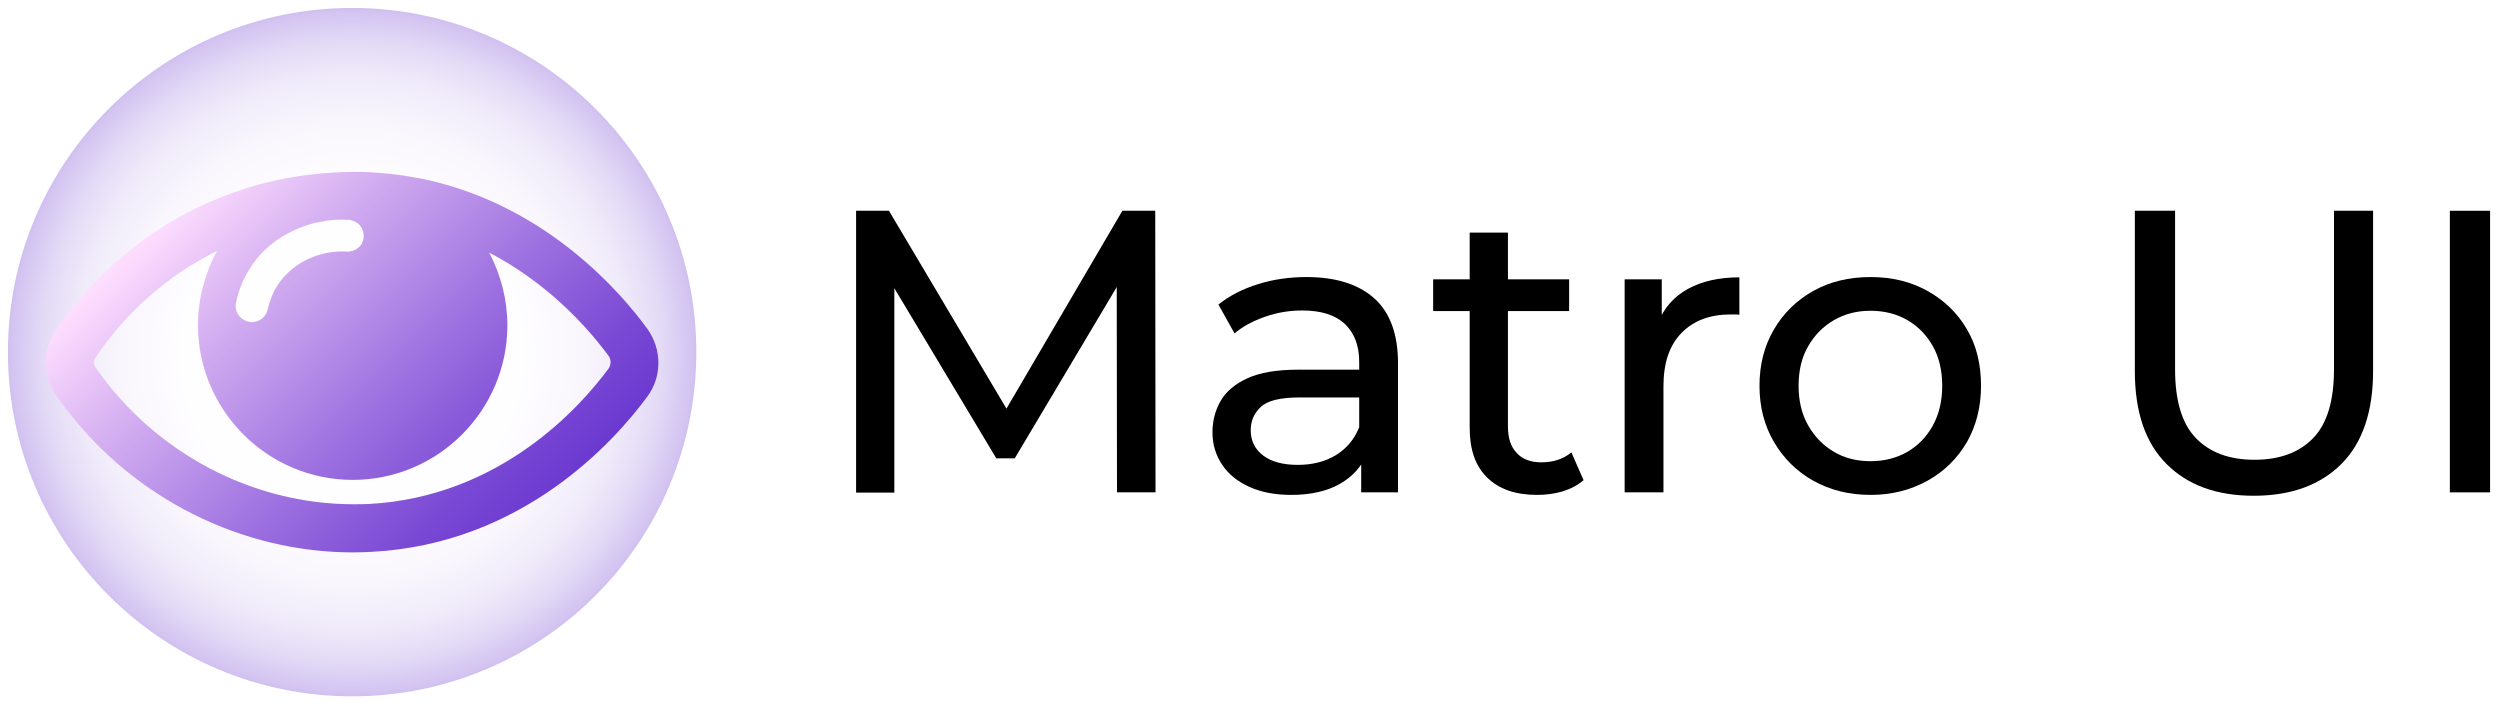
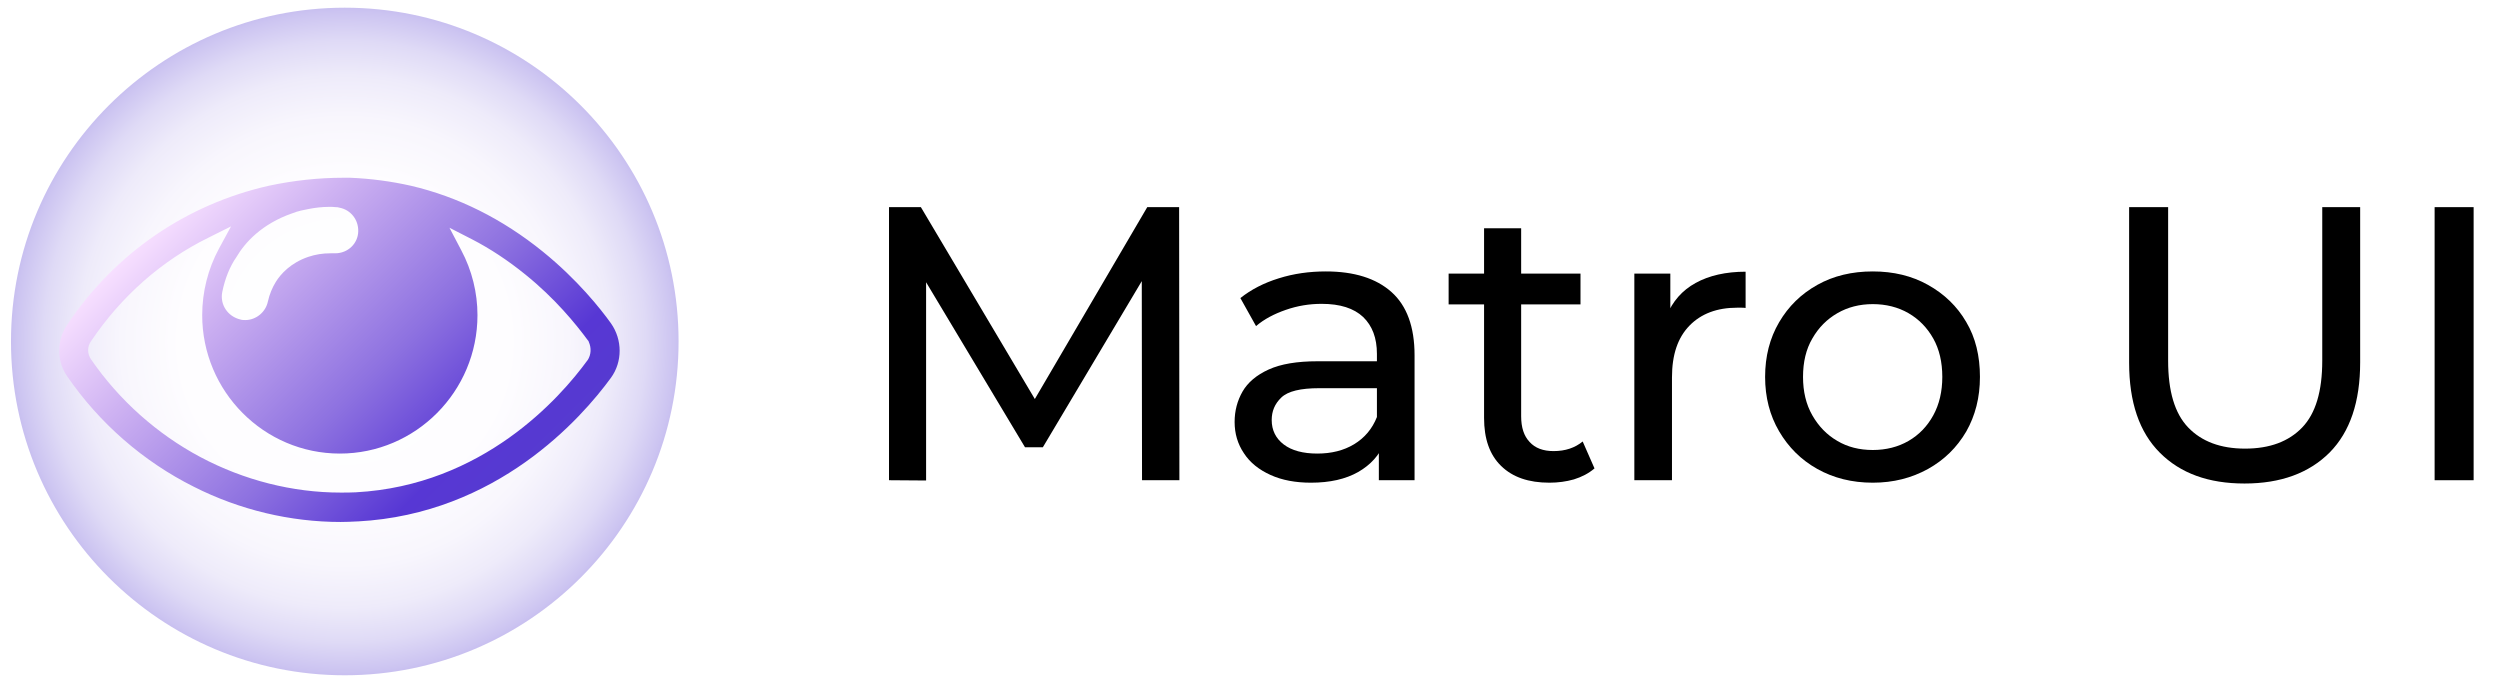
- <svg xmlns="http://www.w3.org/2000/svg" version="1.1" id="Layer_1" x="0px" y="0px" viewBox="0 0 882.5 250" style="enable-background:new 0 0 882.5 250;" xml:space="preserve">
+ <svg xmlns="http://www.w3.org/2000/svg" version="1.1" id="Layer_1" x="0px" y="0px" viewBox="0 0 910 250" style="enable-background:new 0 0 910 250;" xml:space="preserve">
  <style type="text/css">
	.st0{fill:url(#SVGID_1_);}
- 	.st1{fill:url(#SVGID_00000077300907636483137180000015322338393949474732_);}
+ 	.st1{fill:url(#SVGID_00000159471863455632993810000017076214830925309846_);}
	.st2{enable-background:new    ;}
</style>
-   <radialGradient id="SVGID_1_" cx="124.275" cy="-119.673" r="152.896" gradientTransform="matrix(1 0 0 1 0 244)" gradientUnits="userSpaceOnUse">
+   <radialGradient id="SVGID_1_" cx="125.5" cy="-9456.3" r="152.849" gradientTransform="matrix(1 0 0 -1 0 -9332)" gradientUnits="userSpaceOnUse">
    <stop offset="0" style="stop-color:#FFFFFF" />
    <stop offset="0.392" style="stop-color:#FEFDFF" />
-     <stop offset="0.533" style="stop-color:#F9F6FD" />
-     <stop offset="0.634" style="stop-color:#F0EBFA" />
-     <stop offset="0.716" style="stop-color:#E3DAF6" />
-     <stop offset="0.785" style="stop-color:#D3C4F1" />
-     <stop offset="0.847" style="stop-color:#BEA8EA" />
-     <stop offset="0.903" style="stop-color:#A688E3" />
-     <stop offset="0.953" style="stop-color:#8B64DA" />
-     <stop offset="0.998" style="stop-color:#6C3BD0" />
-     <stop offset="1" style="stop-color:#6B39D0" />
+     <stop offset="0.533" style="stop-color:#F8F6FD" />
+     <stop offset="0.634" style="stop-color:#EEEBFA" />
+     <stop offset="0.716" style="stop-color:#DFDAF6" />
+     <stop offset="0.785" style="stop-color:#CCC4F1" />
+     <stop offset="0.847" style="stop-color:#B4A8EA" />
+     <stop offset="0.903" style="stop-color:#9988E3" />
+     <stop offset="0.953" style="stop-color:#7A64DA" />
+     <stop offset="0.998" style="stop-color:#563BD0" />
+     <stop offset="1" style="stop-color:#563AD0" />
  </radialGradient>
-   <circle class="st0" cx="124.3" cy="124.3" r="121.5" />
+   <circle class="st0" cx="125.5" cy="124.3" r="121.5" />
  <g>
-     <linearGradient id="SVGID_00000155112072659020273890000009161284697691125134_" gradientUnits="userSpaceOnUse" x1="64.536" y1="430.134" x2="183.38" y2="311.289" gradientTransform="matrix(1 0 0 -1 0 498.6541)">
-       <stop offset="0" style="stop-color:#FFDFFF" />
-       <stop offset="0.233" style="stop-color:#D7B2F2" />
-       <stop offset="0.597" style="stop-color:#9D71E0" />
-       <stop offset="0.863" style="stop-color:#7948D4" />
-       <stop offset="1" style="stop-color:#6B39D0" />
-     </linearGradient>
-     <path style="fill:url(#SVGID_00000155112072659020273890000009161284697691125134_);" d="M228.6,116.2c-9.1-12.6-35-42.8-76.9-52.5   c-7.6-1.7-15.4-2.7-23.4-3c-10.4-0.2-20.9,0.8-31.1,3c-31.7,7.1-59.4,26-77.6,53.2c-4.6,6.7-4.6,15.9,0.1,22.5   c12.4,17.9,29.2,32.5,48.7,42.2c17.6,8.8,36.9,13.4,56.3,13.4c2.2,0,4.3-0.1,6.5-0.2c53.5-2.8,85.9-39.3,97.3-54.8   C233.7,133,233.7,123.4,228.6,116.2z M83.3,106.9c0.9-4.3,2.5-8.5,4.9-12.1c3-4.9,8.9-11.4,19.6-15.1c1.7-0.7,3.6-1.1,5.4-1.4   c3.2-0.7,6.4-0.9,9.7-0.7c0.3,0,0.5,0,0.9,0.1c2.7,0.5,4.7,2.9,4.6,5.8c-0.1,3.2-2.8,5.4-5.9,5.3c-3.8-0.2-7.4,0.3-10.9,1.5   c-7.5,2.6-11.6,7.2-13.7,10.5c-1.6,2.5-2.7,5.3-3.4,8.4c-0.5,2.6-2.9,4.5-5.5,4.5c-0.3,0-0.8,0-1.1-0.1   C84.6,112.9,82.7,109.9,83.3,106.9z M214.9,130c-10,13.6-38.3,45.4-84.6,47.9c-1.8,0.1-3.7,0.1-5.5,0.1   c-35.8,0-70.2-18.2-91.1-48.3c-0.8-1.1-0.8-2.5,0-3.5c11-16.3,25.8-29.2,42.9-37.6c-4.3,7.9-6.7,17-6.7,26.2   c0,30,24.5,54.6,54.6,54.6s54.6-24.5,54.6-54.6c0-9-2.3-17.8-6.4-25.6c7.4,3.8,13.9,8.3,19.5,12.8c11.2,9,18.9,18.5,22.9,24   C215.7,127.3,215.7,128.8,214.9,130z" />
+     <g>
+       <linearGradient id="SVGID_00000177479105446228829310000017705909928369796272_" gradientUnits="userSpaceOnUse" x1="67.555" y1="19481.086" x2="178.976" y2="19592.508" gradientTransform="matrix(1 0 0 1 0 -19409.346)">
+         <stop offset="0" style="stop-color:#F7DFFF" />
+         <stop offset="0.233" style="stop-color:#CEB2F2" />
+         <stop offset="0.597" style="stop-color:#8D71E0" />
+         <stop offset="0.863" style="stop-color:#5737D4" />
+         <stop offset="1" style="stop-color:#563AD0" />
+       </linearGradient>
+       <path style="fill:url(#SVGID_00000177479105446228829310000017705909928369796272_);" d="M222.4,117.7    c-3.8-5.3-12.2-15.9-24.8-26.1c-14.7-11.9-30.9-20-48.1-24c-7.1-1.6-14.6-2.6-22.1-2.9c-0.8,0-1.6,0-2.4,0c-9.1,0-18.2,1-27.1,2.9    c-30.2,6.8-56.3,24.8-73.5,50.7c-3.8,5.6-3.8,13.2,0,18.6c11.8,17.2,27.8,31.1,46.2,40.3c16.6,8.4,35.1,12.8,53.4,12.8    c2,0,3.9-0.1,5.9-0.2h0.3c50.7-2.7,81.4-37.5,92.2-52.3C226.6,131.7,226.6,123.7,222.4,117.7z M106.5,77.6c2-0.8,4.1-1.2,5.7-1.5    c2.5-0.5,5-0.8,7.6-0.8c0.8,0,1.6,0,2.4,0.1c0.4,0,0.8,0,1.4,0.2c4.1,0.8,6.9,4.4,6.8,8.6c-0.1,4.5-3.8,8-8.4,8h-0.3    c-0.5,0-1,0-1.4,0c-2.8,0-5.4,0.4-8.1,1.3c-6.4,2.2-10,6.2-11.8,9.1c-1.3,2.1-2.3,4.5-2.9,7.2c-0.8,3.8-4.3,6.7-8.2,6.7    c-0.5,0-1.2,0-1.8-0.2c-4.6-1.1-7.5-5.4-6.6-10c1-4.9,2.7-9.2,5.2-12.8C89.1,88.4,95.2,81.5,106.5,77.6z M213.9,131.1L213.9,131.1    l-0.1,0.1c-9.9,13.6-38,45.5-84.3,48c-1.8,0.1-3.7,0.1-5.5,0.1c-17.5,0-35.2-4.5-51-12.9s-29.6-20.7-39.8-35.5    c-1.5-2.1-1.5-4.8,0-6.8c10.9-16.2,25.6-29.2,42.7-37.6l8.2-4.1l-4.4,8.1c-4,7.4-6.1,15.8-6.1,24.2c0,27.8,22.5,50.4,50.1,50.4    s50.1-22.6,50.1-50.4c0-8.1-2-16.3-5.9-23.6l-4.3-8.2l8.2,4.2c6.6,3.4,13.1,7.7,19.4,12.8c10.8,8.7,18.3,17.9,22.8,24l0.2,0.2    l0.1,0.3C215.3,126.6,215.2,129.1,213.9,131.1z" />
+     </g>
  </g>
  <g class="st2">
-     <path d="M302.2,173.8V74.4h11.6l44.6,75.1h-6.2l44-75.1h11.6l0.1,99.4h-13.6l-0.1-78h3.3l-39.3,66h-6.5l-39.5-65.9h3.5v78h-13.5   V173.8z" />
-     <path d="M455.8,174.7c-5.6,0-10.5-0.9-14.7-2.8c-4.2-1.9-7.5-4.5-9.7-7.9c-2.3-3.4-3.4-7.2-3.4-11.4c0-4.1,1-7.8,2.9-11.1   s5.1-6,9.5-8s10.3-3,17.8-3h23.9v9.8h-23.3c-6.8,0-11.4,1.1-13.8,3.4c-2.4,2.3-3.5,5-3.5,8.2c0,3.7,1.5,6.7,4.4,8.9s7,3.3,12.2,3.3   c5.1,0,9.6-1.1,13.4-3.4c3.8-2.3,6.6-5.6,8.3-9.9l2.7,9.4c-1.8,4.5-5,8-9.5,10.6C468.4,173.4,462.7,174.7,455.8,174.7z    M480.5,173.8v-15.9l-0.7-3v-27.1c0-5.8-1.7-10.2-5-13.4c-3.4-3.2-8.4-4.8-15.1-4.8c-4.5,0-8.8,0.7-13.1,2.2   c-4.3,1.5-7.9,3.4-10.8,5.9l-5.7-10.2c3.9-3.1,8.5-5.5,14-7.2c5.4-1.7,11.1-2.5,17.1-2.5c10.3,0,18.3,2.5,23.9,7.5s8.4,12.7,8.4,23   v45.5H480.5z" />
-     <path d="M505.9,109.8V98.6h48v11.2H505.9z M542.6,174.7c-7.6,0-13.4-2-17.6-6.1c-4.2-4.1-6.2-9.9-6.2-17.5v-69h13.5v68.4   c0,4.1,1,7.2,3.1,9.4c2,2.2,4.9,3.3,8.7,3.3c4.3,0,7.8-1.2,10.6-3.5l4.3,9.8c-2.1,1.8-4.6,3.1-7.5,4   C548.7,174.3,545.7,174.7,542.6,174.7z" />
-     <path d="M573.5,173.8V98.6h13.1V119l-1.3-5.1c2.1-5.2,5.6-9.2,10.5-11.9c4.9-2.7,11-4.1,18.2-4.1v13.2c-0.6-0.1-1.1-0.1-1.6-0.1   s-1,0-1.5,0c-7.3,0-13.1,2.2-17.3,6.5c-4.3,4.4-6.4,10.6-6.4,18.9v37.4H573.5z" />
-     <path d="M660.3,174.7c-7.6,0-14.3-1.7-20.2-5s-10.5-7.9-13.9-13.7s-5.1-12.4-5.1-19.8c0-7.5,1.7-14.1,5.1-19.9   c3.4-5.8,8-10.3,13.9-13.6c5.9-3.3,12.6-4.9,20.2-4.9c7.5,0,14.2,1.6,20.1,4.9c5.9,3.3,10.6,7.8,13.9,13.5c3.4,5.7,5,12.4,5,20   c0,7.5-1.7,14.1-5,19.9c-3.4,5.8-8,10.3-13.9,13.6C674.4,173,667.8,174.7,660.3,174.7z M660.3,162.8c4.8,0,9.2-1.1,13-3.3   s6.8-5.3,9-9.3s3.3-8.7,3.3-14c0-5.4-1.1-10.1-3.3-14s-5.2-7-9-9.2s-8.2-3.3-13-3.3s-9.1,1.1-12.9,3.3c-3.8,2.2-6.8,5.2-9.1,9.2   c-2.3,3.9-3.4,8.6-3.4,14c0,5.3,1.1,10,3.4,14c2.3,4,5.3,7.1,9.1,9.3C651.1,161.7,655.4,162.8,660.3,162.8z" />
-     <path d="M795.6,175c-13.1,0-23.3-3.7-30.8-11.2s-11.2-18.4-11.2-32.8V74.4h14.2v55.9c0,11.1,2.4,19.2,7.3,24.3   c4.9,5.1,11.8,7.7,20.7,7.7c9,0,15.9-2.6,20.8-7.7c4.9-5.1,7.3-13.2,7.3-24.3V74.4h13.8v56.5c0,14.4-3.7,25.3-11.1,32.8   C819.1,171.2,808.8,175,795.6,175z" />
-     <path d="M864.8,173.8V74.4H879v99.4H864.8z" />
+     <path d="M323.6,174.8V75.4h11.6l44.6,75.1h-6.2l44-75.1h11.6l0.1,99.4h-13.6l-0.1-78h3.3l-39.3,66h-6.5l-39.5-65.9h3.5v78   L323.6,174.8L323.6,174.8z" />
+     <path d="M477.2,175.7c-5.6,0-10.5-0.9-14.7-2.8c-4.2-1.9-7.5-4.5-9.7-7.9c-2.3-3.4-3.4-7.2-3.4-11.4c0-4.1,1-7.8,2.9-11.1   s5.1-6,9.5-8s10.3-3,17.8-3h23.9v9.8h-23.3c-6.8,0-11.4,1.1-13.8,3.4c-2.4,2.3-3.5,5-3.5,8.2c0,3.7,1.5,6.7,4.4,8.9s7,3.3,12.2,3.3   c5.1,0,9.6-1.1,13.4-3.4c3.8-2.3,6.6-5.6,8.3-9.9l2.7,9.4c-1.8,4.5-5,8-9.5,10.6C489.8,174.4,484.1,175.7,477.2,175.7z    M501.9,174.8v-15.9l-0.7-3v-27.1c0-5.8-1.7-10.2-5-13.4c-3.4-3.2-8.4-4.8-15.1-4.8c-4.5,0-8.8,0.7-13.1,2.2   c-4.3,1.5-7.9,3.4-10.8,5.9l-5.7-10.2c3.9-3.1,8.5-5.5,14-7.2c5.4-1.7,11.1-2.5,17.1-2.5c10.3,0,18.3,2.5,23.9,7.5s8.4,12.7,8.4,23   v45.5H501.9L501.9,174.8z" />
+     <path d="M527.3,110.8V99.6h48v11.2C575.3,110.8,527.3,110.8,527.3,110.8z M564,175.7c-7.6,0-13.4-2-17.6-6.1   c-4.2-4.1-6.2-9.9-6.2-17.5v-69h13.5v68.4c0,4.1,1,7.2,3.1,9.4c2,2.2,4.9,3.3,8.7,3.3c4.3,0,7.8-1.2,10.6-3.5l4.3,9.8   c-2.1,1.8-4.6,3.1-7.5,4C570.1,175.3,567.1,175.7,564,175.7z" />
+     <path d="M594.9,174.8V99.6H608V120l-1.3-5.1c2.1-5.2,5.6-9.2,10.5-11.9c4.9-2.7,11-4.1,18.2-4.1v13.2c-0.6-0.1-1.1-0.1-1.6-0.1   s-1,0-1.5,0c-7.3,0-13.1,2.2-17.3,6.5c-4.3,4.4-6.4,10.6-6.4,18.9v37.4L594.9,174.8L594.9,174.8z" />
+     <path d="M681.7,175.7c-7.6,0-14.3-1.7-20.2-5s-10.5-7.9-13.9-13.7s-5.1-12.4-5.1-19.8c0-7.5,1.7-14.1,5.1-19.9   c3.4-5.8,8-10.3,13.9-13.6c5.9-3.3,12.6-4.9,20.2-4.9c7.5,0,14.2,1.6,20.1,4.9c5.9,3.3,10.6,7.8,13.9,13.5c3.4,5.7,5,12.4,5,20   c0,7.5-1.7,14.1-5,19.9c-3.4,5.8-8,10.3-13.9,13.6C695.8,174,689.2,175.7,681.7,175.7z M681.7,163.8c4.8,0,9.2-1.1,13-3.3   s6.8-5.3,9-9.3s3.3-8.7,3.3-14c0-5.4-1.1-10.1-3.3-14s-5.2-7-9-9.2s-8.2-3.3-13-3.3s-9.1,1.1-12.9,3.3c-3.8,2.2-6.8,5.2-9.1,9.2   c-2.3,3.9-3.4,8.6-3.4,14c0,5.3,1.1,10,3.4,14c2.3,4,5.3,7.1,9.1,9.3C672.5,162.7,676.8,163.8,681.7,163.8z" />
+     <path d="M817,176c-13.1,0-23.3-3.7-30.8-11.2S775,146.4,775,132V75.4h14.2v55.9c0,11.1,2.4,19.2,7.3,24.3   c4.9,5.1,11.8,7.7,20.7,7.7c9,0,15.9-2.6,20.8-7.7c4.9-5.1,7.3-13.2,7.3-24.3V75.4h13.8v56.5c0,14.4-3.7,25.3-11.1,32.8   C840.5,172.2,830.2,176,817,176z" />
+     <path d="M886.2,174.8V75.4h14.2v99.4H886.2z" />
  </g>
</svg>
